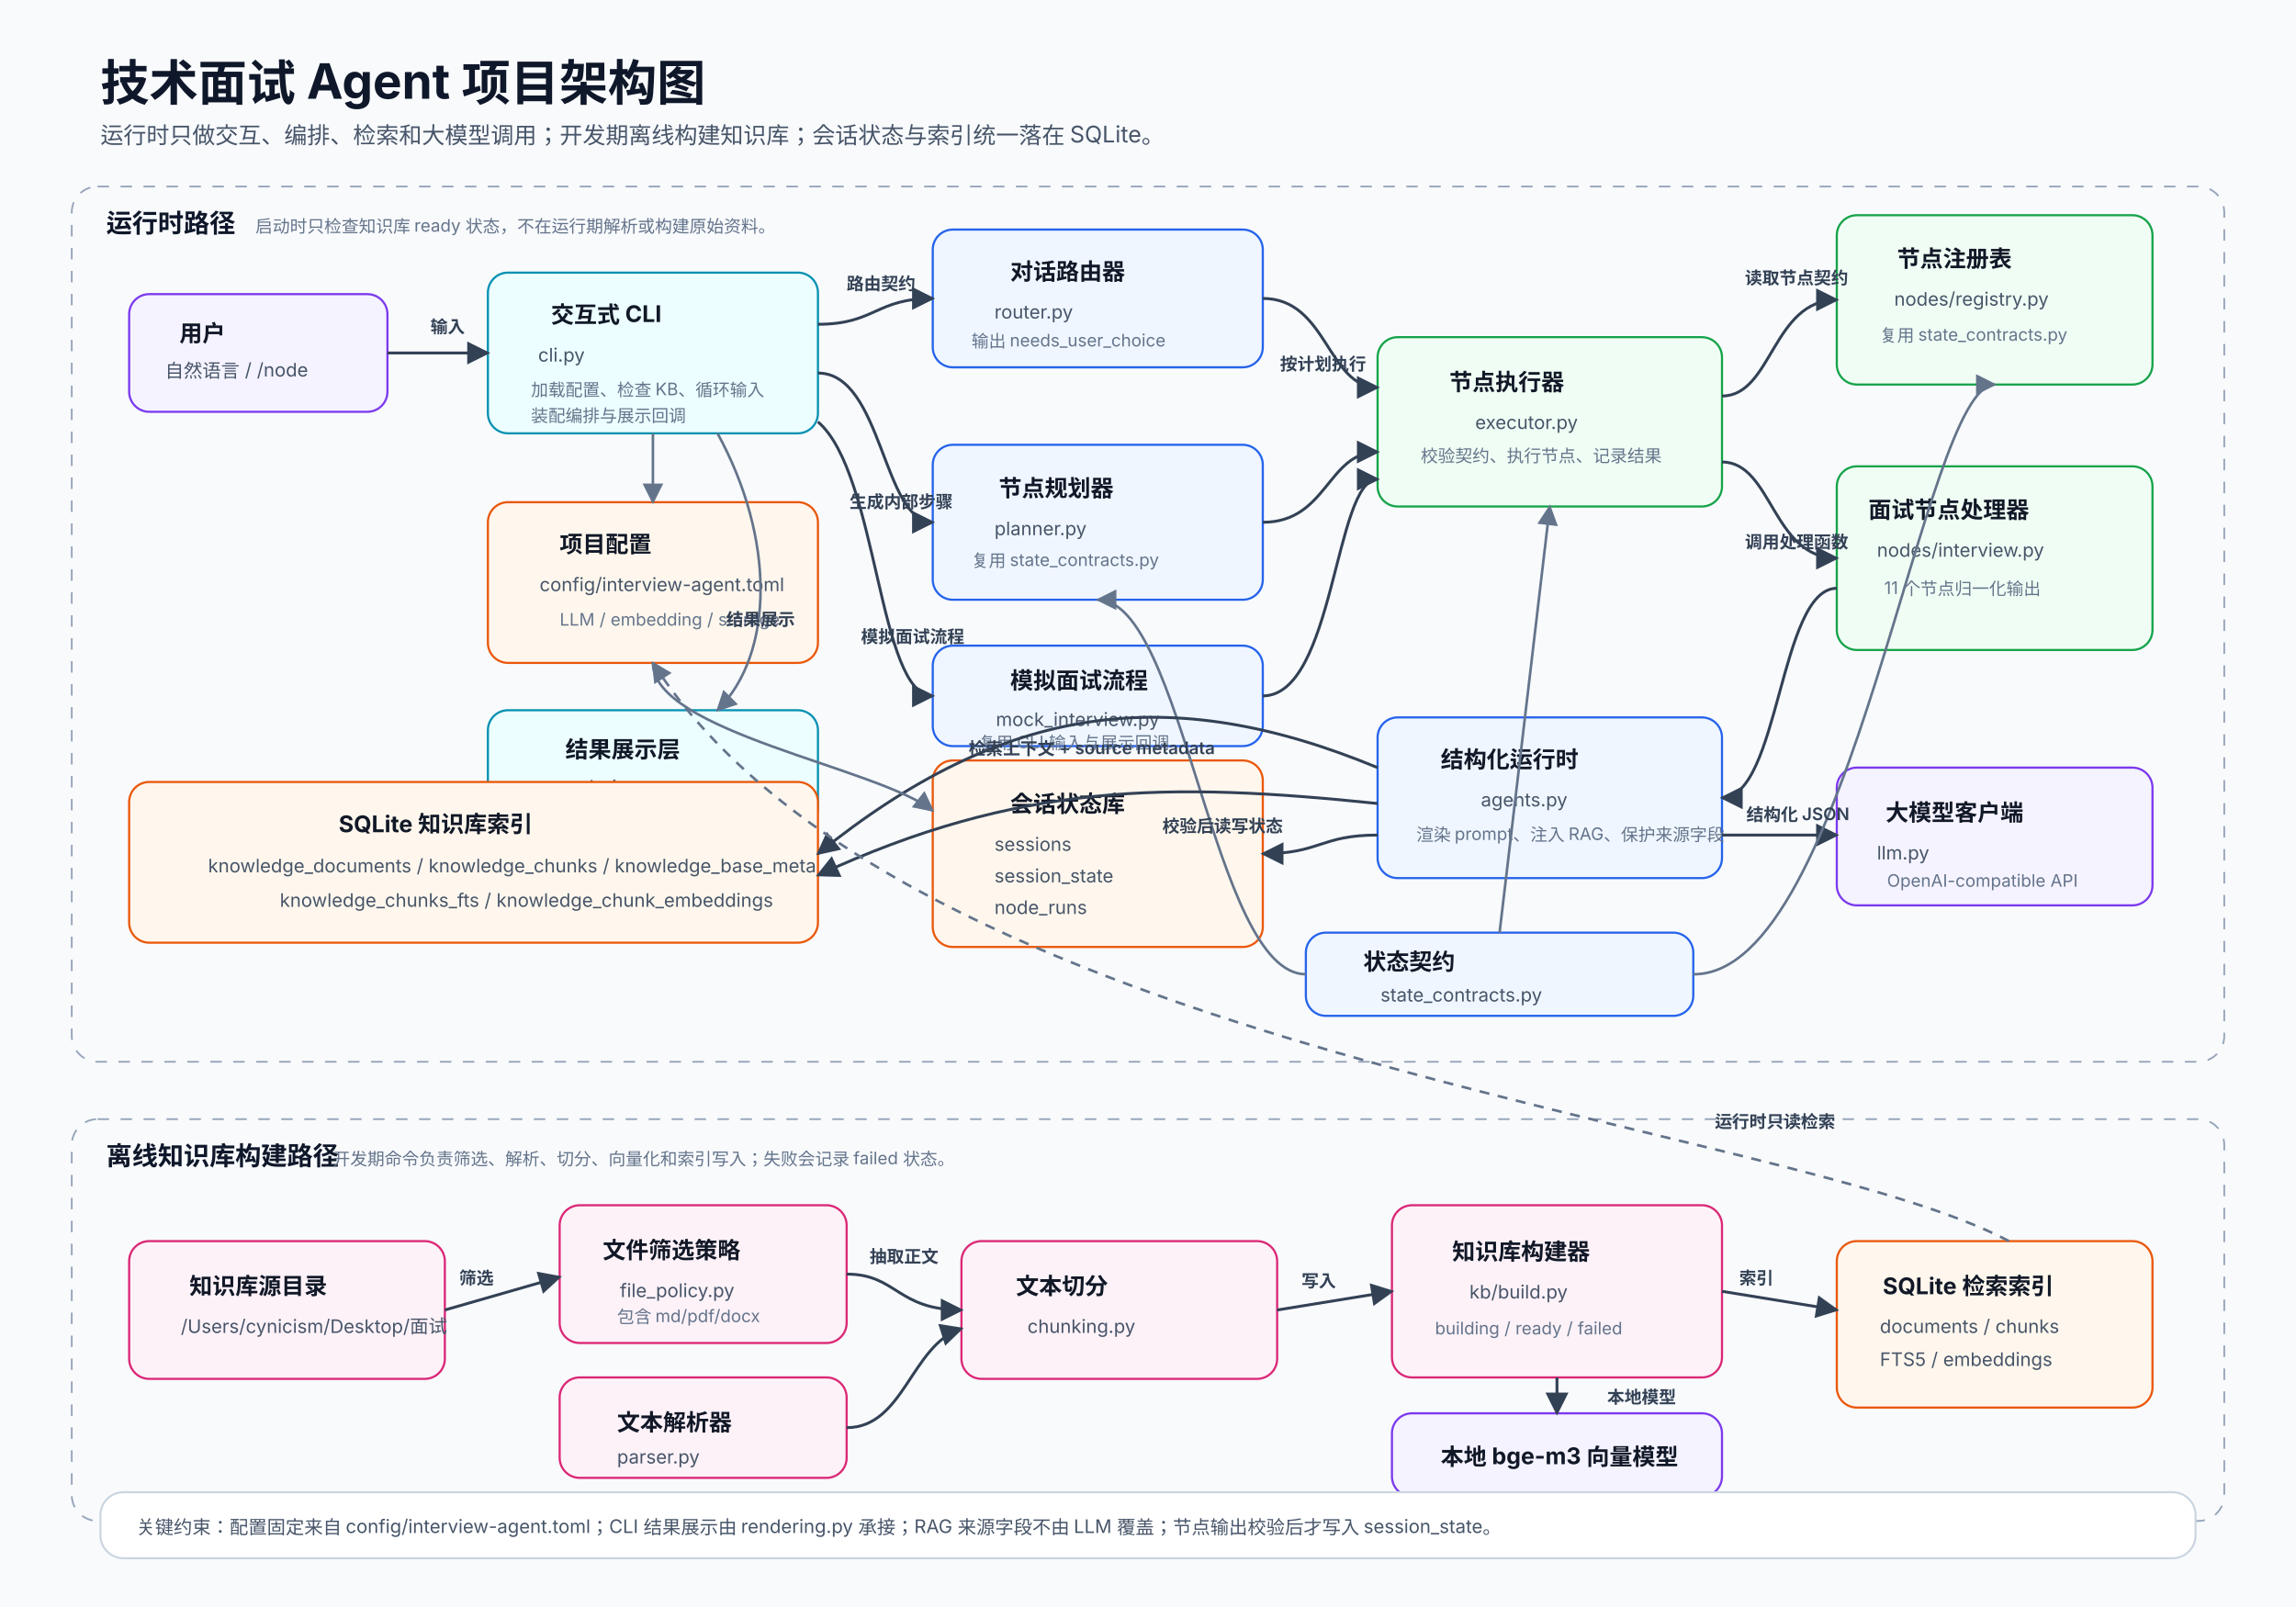
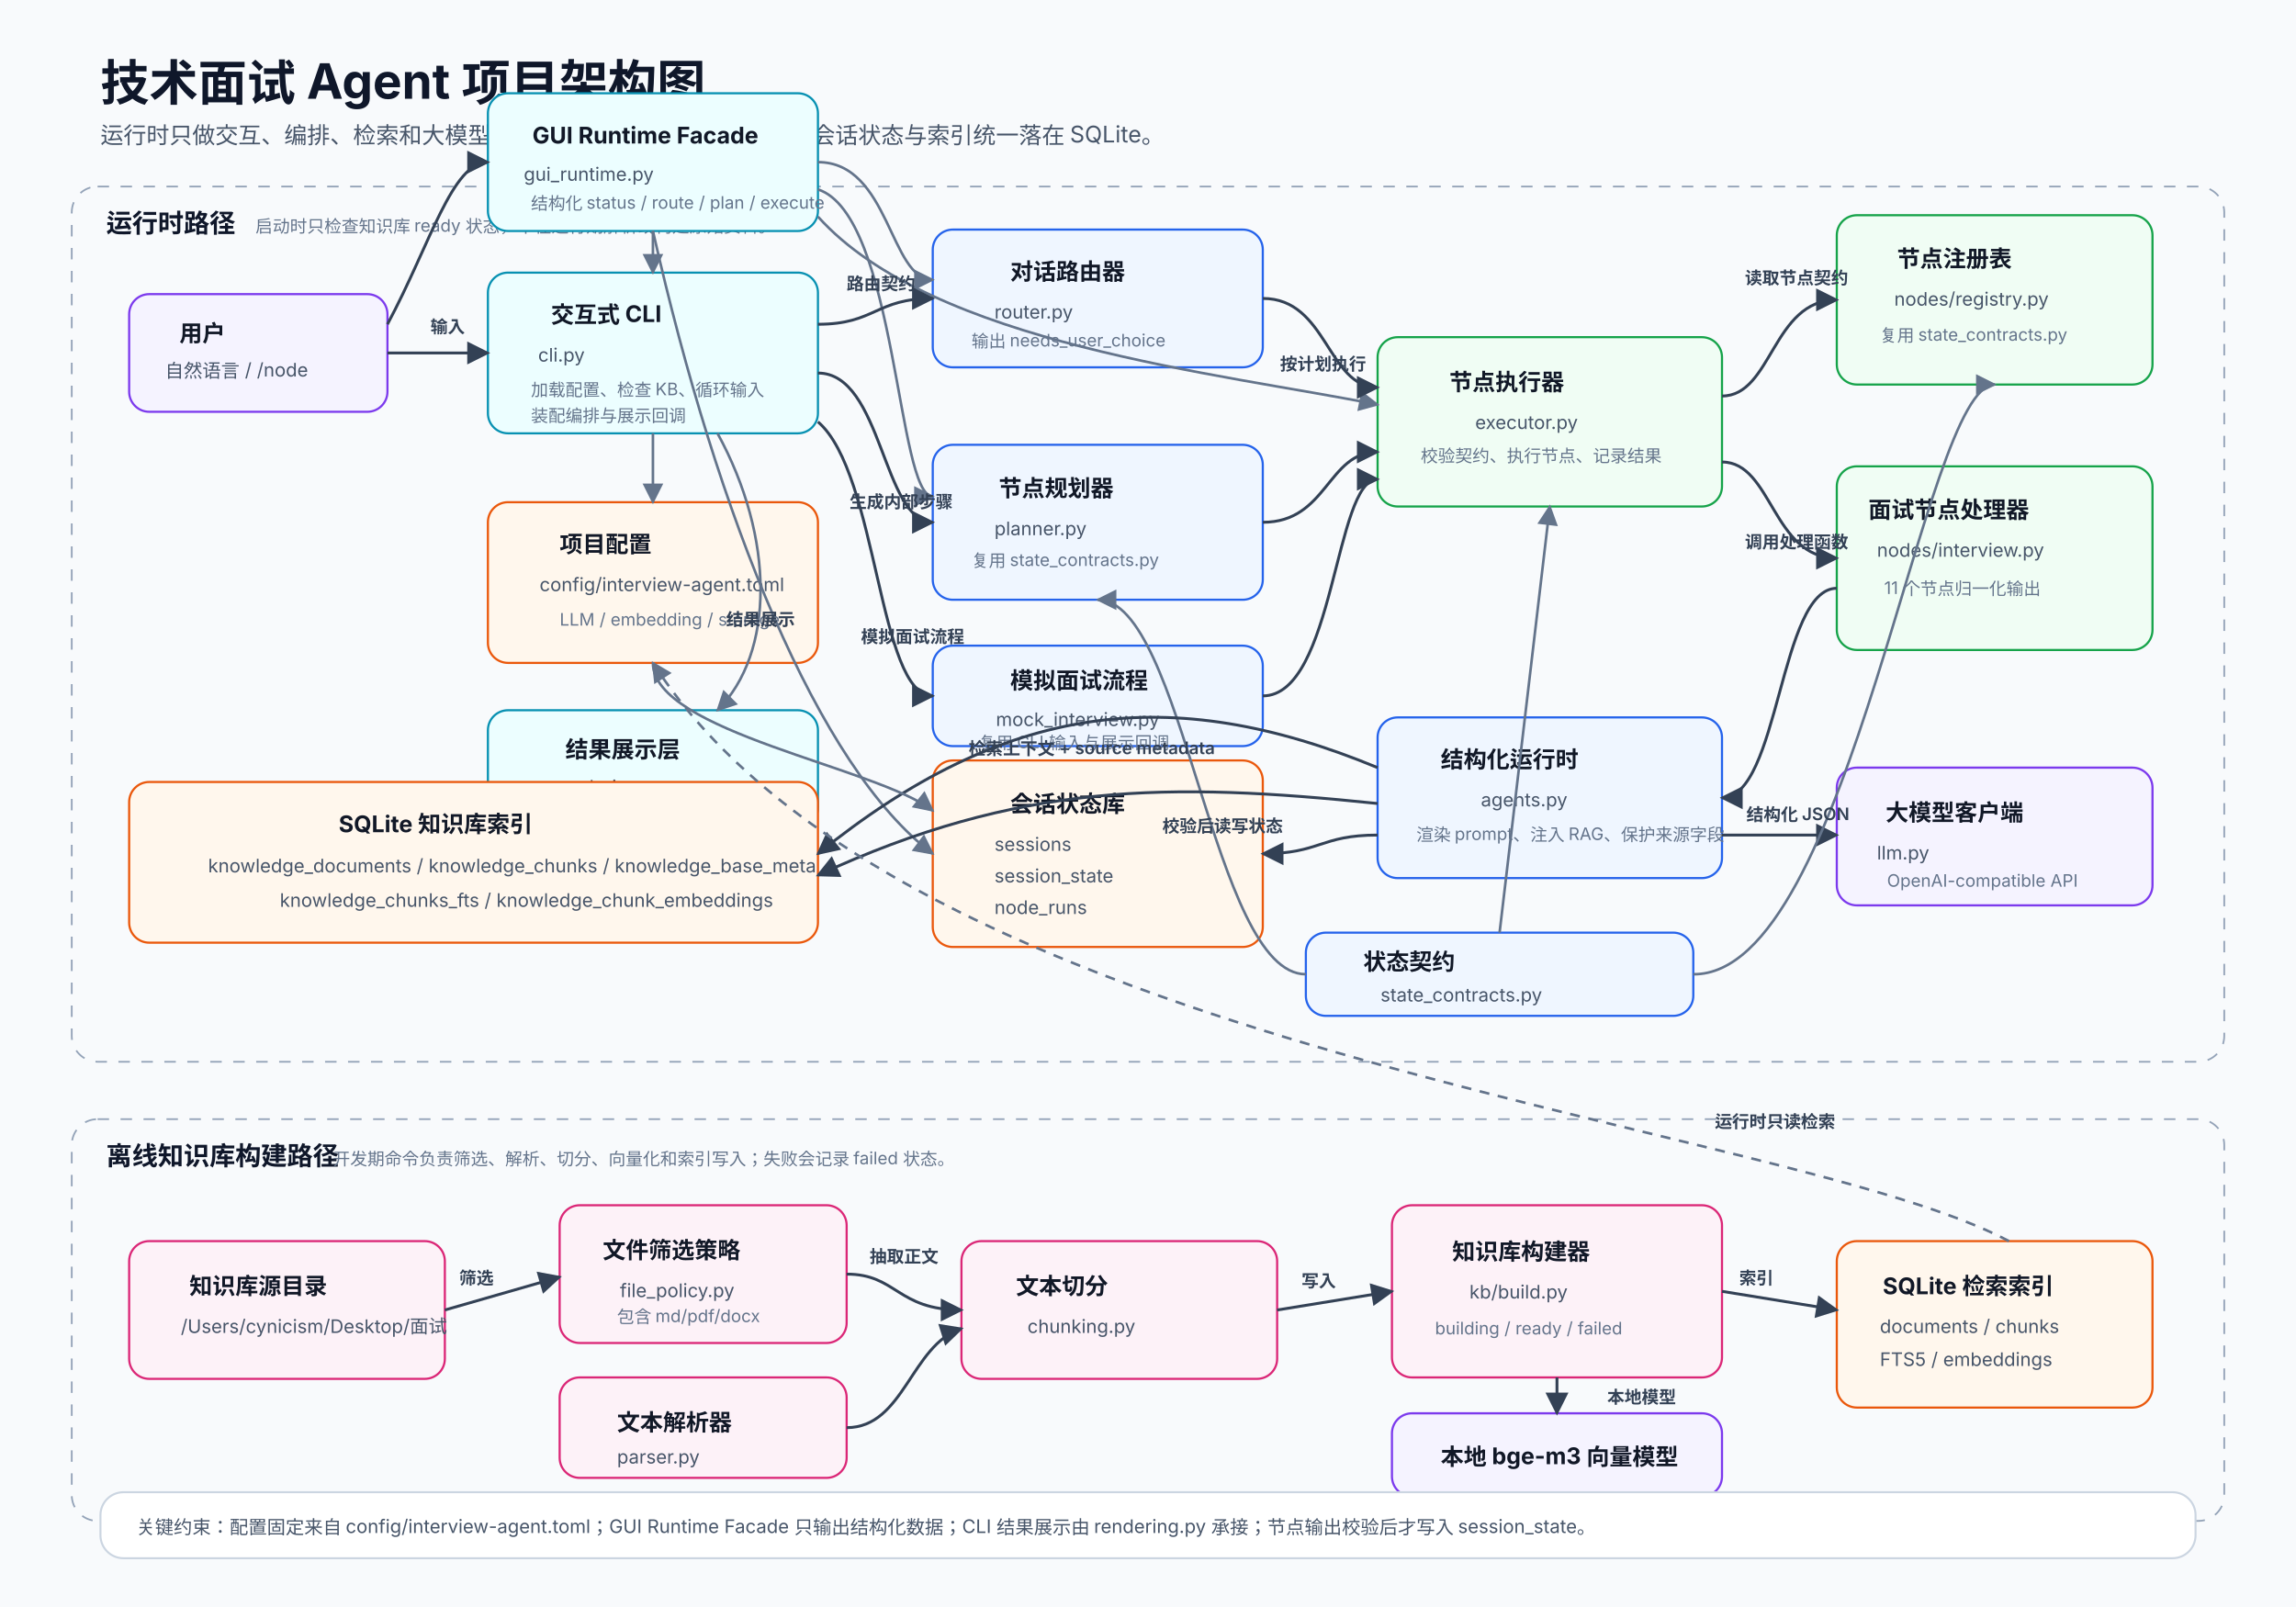
<svg xmlns="http://www.w3.org/2000/svg" width="1600" height="1120" viewBox="0 0 1600 1120" role="img" aria-labelledby="title desc">
  <defs>
    <marker id="arrow" viewBox="0 0 10 10" refX="9" refY="5" markerWidth="8" markerHeight="8" orient="auto-start-reverse">
      <path d="M 0 0 L 10 5 L 0 10 z" fill="#334155" />
    </marker>
    <marker id="soft-arrow" viewBox="0 0 10 10" refX="9" refY="5" markerWidth="8" markerHeight="8" orient="auto-start-reverse">
      <path d="M 0 0 L 10 5 L 0 10 z" fill="#64748b" />
    </marker>
    <style>
      .canvas { fill: #f8fafc; }
      .title { font: 700 34px -apple-system, BlinkMacSystemFont, "Segoe UI", sans-serif; fill: #0f172a; }
      .subtitle { font: 400 16px -apple-system, BlinkMacSystemFont, "Segoe UI", sans-serif; fill: #475569; }
      .section-title { font: 700 18px -apple-system, BlinkMacSystemFont, "Segoe UI", sans-serif; fill: #0f172a; }
      .label { font: 700 16px -apple-system, BlinkMacSystemFont, "Segoe UI", sans-serif; fill: #111827; }
      .small { font: 400 13px -apple-system, BlinkMacSystemFont, "Segoe UI", sans-serif; fill: #475569; }
      .tiny { font: 400 12px -apple-system, BlinkMacSystemFont, "Segoe UI", sans-serif; fill: #64748b; }
      .note { font: 600 12px -apple-system, BlinkMacSystemFont, "Segoe UI", sans-serif; fill: #334155; }
      .panel { fill: #ffffff; stroke: #cbd5e1; stroke-width: 1.4; rx: 16; }
      .runtime { fill: #ecfeff; stroke: #0891b2; stroke-width: 1.5; rx: 14; }
      .logic { fill: #eff6ff; stroke: #2563eb; stroke-width: 1.5; rx: 14; }
      .exec { fill: #f0fdf4; stroke: #16a34a; stroke-width: 1.5; rx: 14; }
      .data { fill: #fff7ed; stroke: #ea580c; stroke-width: 1.5; rx: 14; }
      .offline { fill: #fdf2f8; stroke: #db2777; stroke-width: 1.5; rx: 14; }
      .external { fill: #f5f3ff; stroke: #7c3aed; stroke-width: 1.5; rx: 14; }
      .line { stroke: #334155; stroke-width: 2; fill: none; marker-end: url(#arrow); }
      .soft-line { stroke: #64748b; stroke-width: 1.8; fill: none; marker-end: url(#soft-arrow); }
      .dash-line { stroke: #64748b; stroke-width: 1.8; stroke-dasharray: 7 6; fill: none; marker-end: url(#soft-arrow); }
      .boundary { fill: none; stroke: #94a3b8; stroke-width: 1.2; stroke-dasharray: 8 8; rx: 18; }
    </style>
  </defs>
  <rect class="canvas" x="0" y="0" width="1600" height="1120" />
  <text class="title" x="70" y="70">技术面试 Agent 项目架构图</text>
  <text class="subtitle" x="70" y="100">运行时只做交互、编排、检索和大模型调用；开发期离线构建知识库；会话状态与索引统一落在 SQLite。</text>
  <rect class="boundary" x="50" y="130" width="1500" height="610" />
  <text class="section-title" x="74" y="162">运行时路径</text>
  <text class="tiny" x="178" y="162">启动时只检查知识库 ready 状态，不在运行期解析或构建原始资料。</text>
  <rect class="external" x="90" y="205" width="180" height="82" />
  <text class="label" x="125" y="238">用户</text>
  <text class="small" x="115" y="263">自然语言 / /node</text>
  <rect class="runtime" x="340" y="190" width="230" height="112" />
  <text class="label" x="384" y="225">交互式 CLI</text>
  <text class="small" x="375" y="252">cli.py</text>
  <text class="tiny" x="370" y="276">加载配置、检查 KB、循环输入</text>
  <text class="tiny" x="370" y="294">装配编排与展示回调</text>
+   <rect class="runtime" x="340" y="65" width="230" height="96" />
+   <text class="label" x="371" y="100">GUI Runtime Facade</text>
+   <text class="small" x="365" y="126">gui_runtime.py</text>
+   <text class="tiny" x="370" y="146">结构化 status / route / plan / execute</text>
  <rect class="runtime" x="340" y="495" width="230" height="82" />
  <text class="label" x="394" y="528">结果展示层</text>
  <text class="small" x="386" y="553">rendering.py</text>
  <text class="tiny" x="366" y="570">格式化节点结果与终端样式</text>
  <rect class="logic" x="650" y="450" width="230" height="70" />
  <text class="label" x="704" y="480">模拟面试流程</text>
  <text class="small" x="694" y="506">mock_interview.py</text>
  <text class="tiny" x="682" y="522">复用 CLI 输入与展示回调</text>
  <rect class="data" x="340" y="350" width="230" height="112" />
  <text class="label" x="390" y="385">项目配置</text>
  <text class="small" x="376" y="412">config/interview-agent.toml</text>
  <text class="tiny" x="390" y="436">LLM / embedding / storage</text>
  <rect class="logic" x="650" y="160" width="230" height="96" />
  <text class="label" x="704" y="195">对话路由器</text>
  <text class="small" x="693" y="222">router.py</text>
  <text class="tiny" x="677" y="242">输出 needs_user_choice</text>
  <rect class="logic" x="650" y="310" width="230" height="108" />
  <text class="label" x="696" y="346">节点规划器</text>
  <text class="small" x="693" y="373">planner.py</text>
  <text class="tiny" x="677" y="395">复用 state_contracts.py</text>
  <rect class="exec" x="960" y="235" width="240" height="118" />
  <text class="label" x="1010" y="272">节点执行器</text>
  <text class="small" x="1028" y="299">executor.py</text>
  <text class="tiny" x="990" y="322">校验契约、执行节点、记录结果</text>
  <rect class="exec" x="1280" y="150" width="220" height="118" />
  <text class="label" x="1322" y="186">节点注册表</text>
  <text class="small" x="1320" y="213">nodes/registry.py</text>
  <text class="tiny" x="1310" y="238">复用 state_contracts.py</text>
  <rect class="exec" x="1280" y="325" width="220" height="128" />
  <text class="label" x="1302" y="361">面试节点处理器</text>
  <text class="small" x="1308" y="388">nodes/interview.py</text>
  <text class="tiny" x="1313" y="414">11 个节点归一化输出</text>
  <rect class="logic" x="960" y="500" width="240" height="112" />
  <text class="label" x="1004" y="535">结构化运行时</text>
  <text class="small" x="1032" y="562">agents.py</text>
  <text class="tiny" x="987" y="586">渲染 prompt、注入 RAG、保护来源字段</text>
  <rect class="external" x="1280" y="535" width="220" height="96" />
  <text class="label" x="1314" y="572">大模型客户端</text>
  <text class="small" x="1308" y="599">llm.py</text>
  <text class="tiny" x="1315" y="618">OpenAI-compatible API</text>
  <rect class="data" x="650" y="530" width="230" height="130" />
  <text class="label" x="704" y="566">会话状态库</text>
  <text class="small" x="693" y="593">sessions</text>
  <text class="small" x="693" y="615">session_state</text>
  <text class="small" x="693" y="637">node_runs</text>
  <rect class="logic" x="910" y="650" width="270" height="58" />
  <text class="label" x="950" y="676">状态契约</text>
  <text class="small" x="962" y="698">state_contracts.py</text>
  <rect class="data" x="90" y="545" width="480" height="112" />
  <text class="label" x="236" y="580">SQLite 知识库索引</text>
  <text class="small" x="145" y="608">knowledge_documents / knowledge_chunks / knowledge_base_meta</text>
  <text class="small" x="195" y="632">knowledge_chunks_fts / knowledge_chunk_embeddings</text>
  <path class="line" d="M 270 246 L 340 246" />
+   <path class="line" d="M 270 226 C 300 170 315 113 340 113" />
+   <path class="soft-line" d="M 455 161 L 455 190" />
+   <path class="soft-line" d="M 570 113 C 620 113 620 195 650 195" />
+   <path class="soft-line" d="M 570 132 C 625 150 625 346 650 346" />
+   <path class="soft-line" d="M 570 151 C 650 240 850 260 960 282" />
+   <path class="soft-line" d="M 455 161 C 500 360 570 535 650 595" />
  <path class="soft-line" d="M 455 302 L 455 350" />
  <path class="soft-line" d="M 500 302 C 540 375 540 455 500 495" />
  <path class="line" d="M 570 226 C 610 226 610 208 650 208" />
  <path class="line" d="M 570 260 C 615 260 615 364 650 364" />
  <path class="line" d="M 570 294 C 612 330 612 485 650 485" />
  <path class="line" d="M 880 208 C 925 208 925 270 960 270" />
  <path class="line" d="M 880 364 C 925 364 925 315 960 315" />
  <path class="line" d="M 880 485 C 930 485 930 334 960 334" />
  <path class="line" d="M 1200 276 C 1235 276 1235 209 1280 209" />
  <path class="line" d="M 1200 322 C 1235 322 1235 389 1280 389" />
  <path class="line" d="M 1280 410 C 1240 410 1240 556 1200 556" />
  <path class="line" d="M 1200 582 L 1280 582" />
  <path class="line" d="M 960 582 C 920 582 920 595 880 595" />
  <path class="soft-line" d="M 910 679 C 845 679 825 418 765 418" />
  <path class="soft-line" d="M 1045 650 L 1080 353" />
  <path class="soft-line" d="M 1180 679 C 1290 680 1340 268 1390 268" />
  <path class="line" d="M 960 535 C 815 475 700 490 570 595" />
  <path class="line" d="M 960 560 C 815 545 710 545 570 610" />
  <path class="soft-line" d="M 455 462 C 455 510 612 535 650 565" />
  <text class="note" x="300" y="232">输入</text>
  <text class="note" x="506" y="436">结果展示</text>
  <text class="note" x="590" y="202">路由契约</text>
  <text class="note" x="592" y="354">生成内部步骤</text>
  <text class="note" x="600" y="448">模拟面试流程</text>
  <text class="note" x="892" y="258">按计划执行</text>
  <text class="note" x="1216" y="198">读取节点契约</text>
  <text class="note" x="1216" y="382">调用处理函数</text>
  <text class="note" x="1217" y="572">结构化 JSON</text>
  <text class="note" x="810" y="580">校验后读写状态</text>
  <text class="note" x="675" y="526">检索上下文 + source metadata</text>
  <rect class="boundary" x="50" y="780" width="1500" height="280" />
  <text class="section-title" x="74" y="812">离线知识库构建路径</text>
  <text class="tiny" x="232" y="812">开发期命令负责筛选、解析、切分、向量化和索引写入；失败会记录 failed 状态。</text>
  <rect class="offline" x="90" y="865" width="220" height="96" />
  <text class="label" x="132" y="902">知识库源目录</text>
  <text class="small" x="126" y="929">/Users/cynicism/Desktop/面试</text>
  <rect class="offline" x="390" y="840" width="200" height="96" />
  <text class="label" x="420" y="877">文件筛选策略</text>
  <text class="small" x="432" y="904">file_policy.py</text>
  <text class="tiny" x="430" y="922">包含 md/pdf/docx</text>
  <rect class="offline" x="390" y="960" width="200" height="70" />
  <text class="label" x="430" y="997">文本解析器</text>
  <text class="small" x="430" y="1020">parser.py</text>
  <rect class="offline" x="670" y="865" width="220" height="96" />
  <text class="label" x="708" y="902">文本切分</text>
  <text class="small" x="716" y="929">chunking.py</text>
  <rect class="offline" x="970" y="840" width="230" height="120" />
  <text class="label" x="1012" y="878">知识库构建器</text>
  <text class="small" x="1024" y="905">kb/build.py</text>
  <text class="tiny" x="1000" y="930">building / ready / failed</text>
  <rect class="external" x="970" y="985" width="230" height="58" />
  <text class="label" x="1004" y="1021">本地 bge-m3 向量模型</text>
  <rect class="data" x="1280" y="865" width="220" height="116" />
  <text class="label" x="1312" y="902">SQLite 检索索引</text>
  <text class="small" x="1310" y="929">documents / chunks</text>
  <text class="small" x="1310" y="952">FTS5 / embeddings</text>
  <path class="line" d="M 310 913 L 390 890" />
  <path class="line" d="M 590 888 C 625 888 625 913 670 913" />
  <path class="line" d="M 590 995 C 630 995 635 937 670 926" />
  <path class="line" d="M 890 913 L 970 900" />
  <path class="line" d="M 1085 960 L 1085 985" />
  <path class="line" d="M 1200 900 L 1280 913" />
  <path class="dash-line" d="M 1400 865 C 1240 780 630 735 455 462" />
  <text class="note" x="320" y="895">筛选</text>
  <text class="note" x="606" y="880">抽取正文</text>
  <text class="note" x="907" y="897">写入</text>
  <text class="note" x="1212" y="895">索引</text>
  <text class="note" x="1120" y="978">本地模型</text>
  <text class="note" x="1195" y="786">运行时只读检索</text>
  <rect class="panel" x="70" y="1040" width="1460" height="46" />
-   <text class="small" x="95" y="1069">关键约束：配置固定来自 config/interview-agent.toml；CLI 结果展示由 rendering.py 承接；RAG 来源字段不由 LLM 覆盖；节点输出校验后才写入 session_state。</text>
+   <text class="small" x="95" y="1069">关键约束：配置固定来自 config/interview-agent.toml；GUI Runtime Facade 只输出结构化数据；CLI 结果展示由 rendering.py 承接；节点输出校验后才写入 session_state。</text>
</svg>
